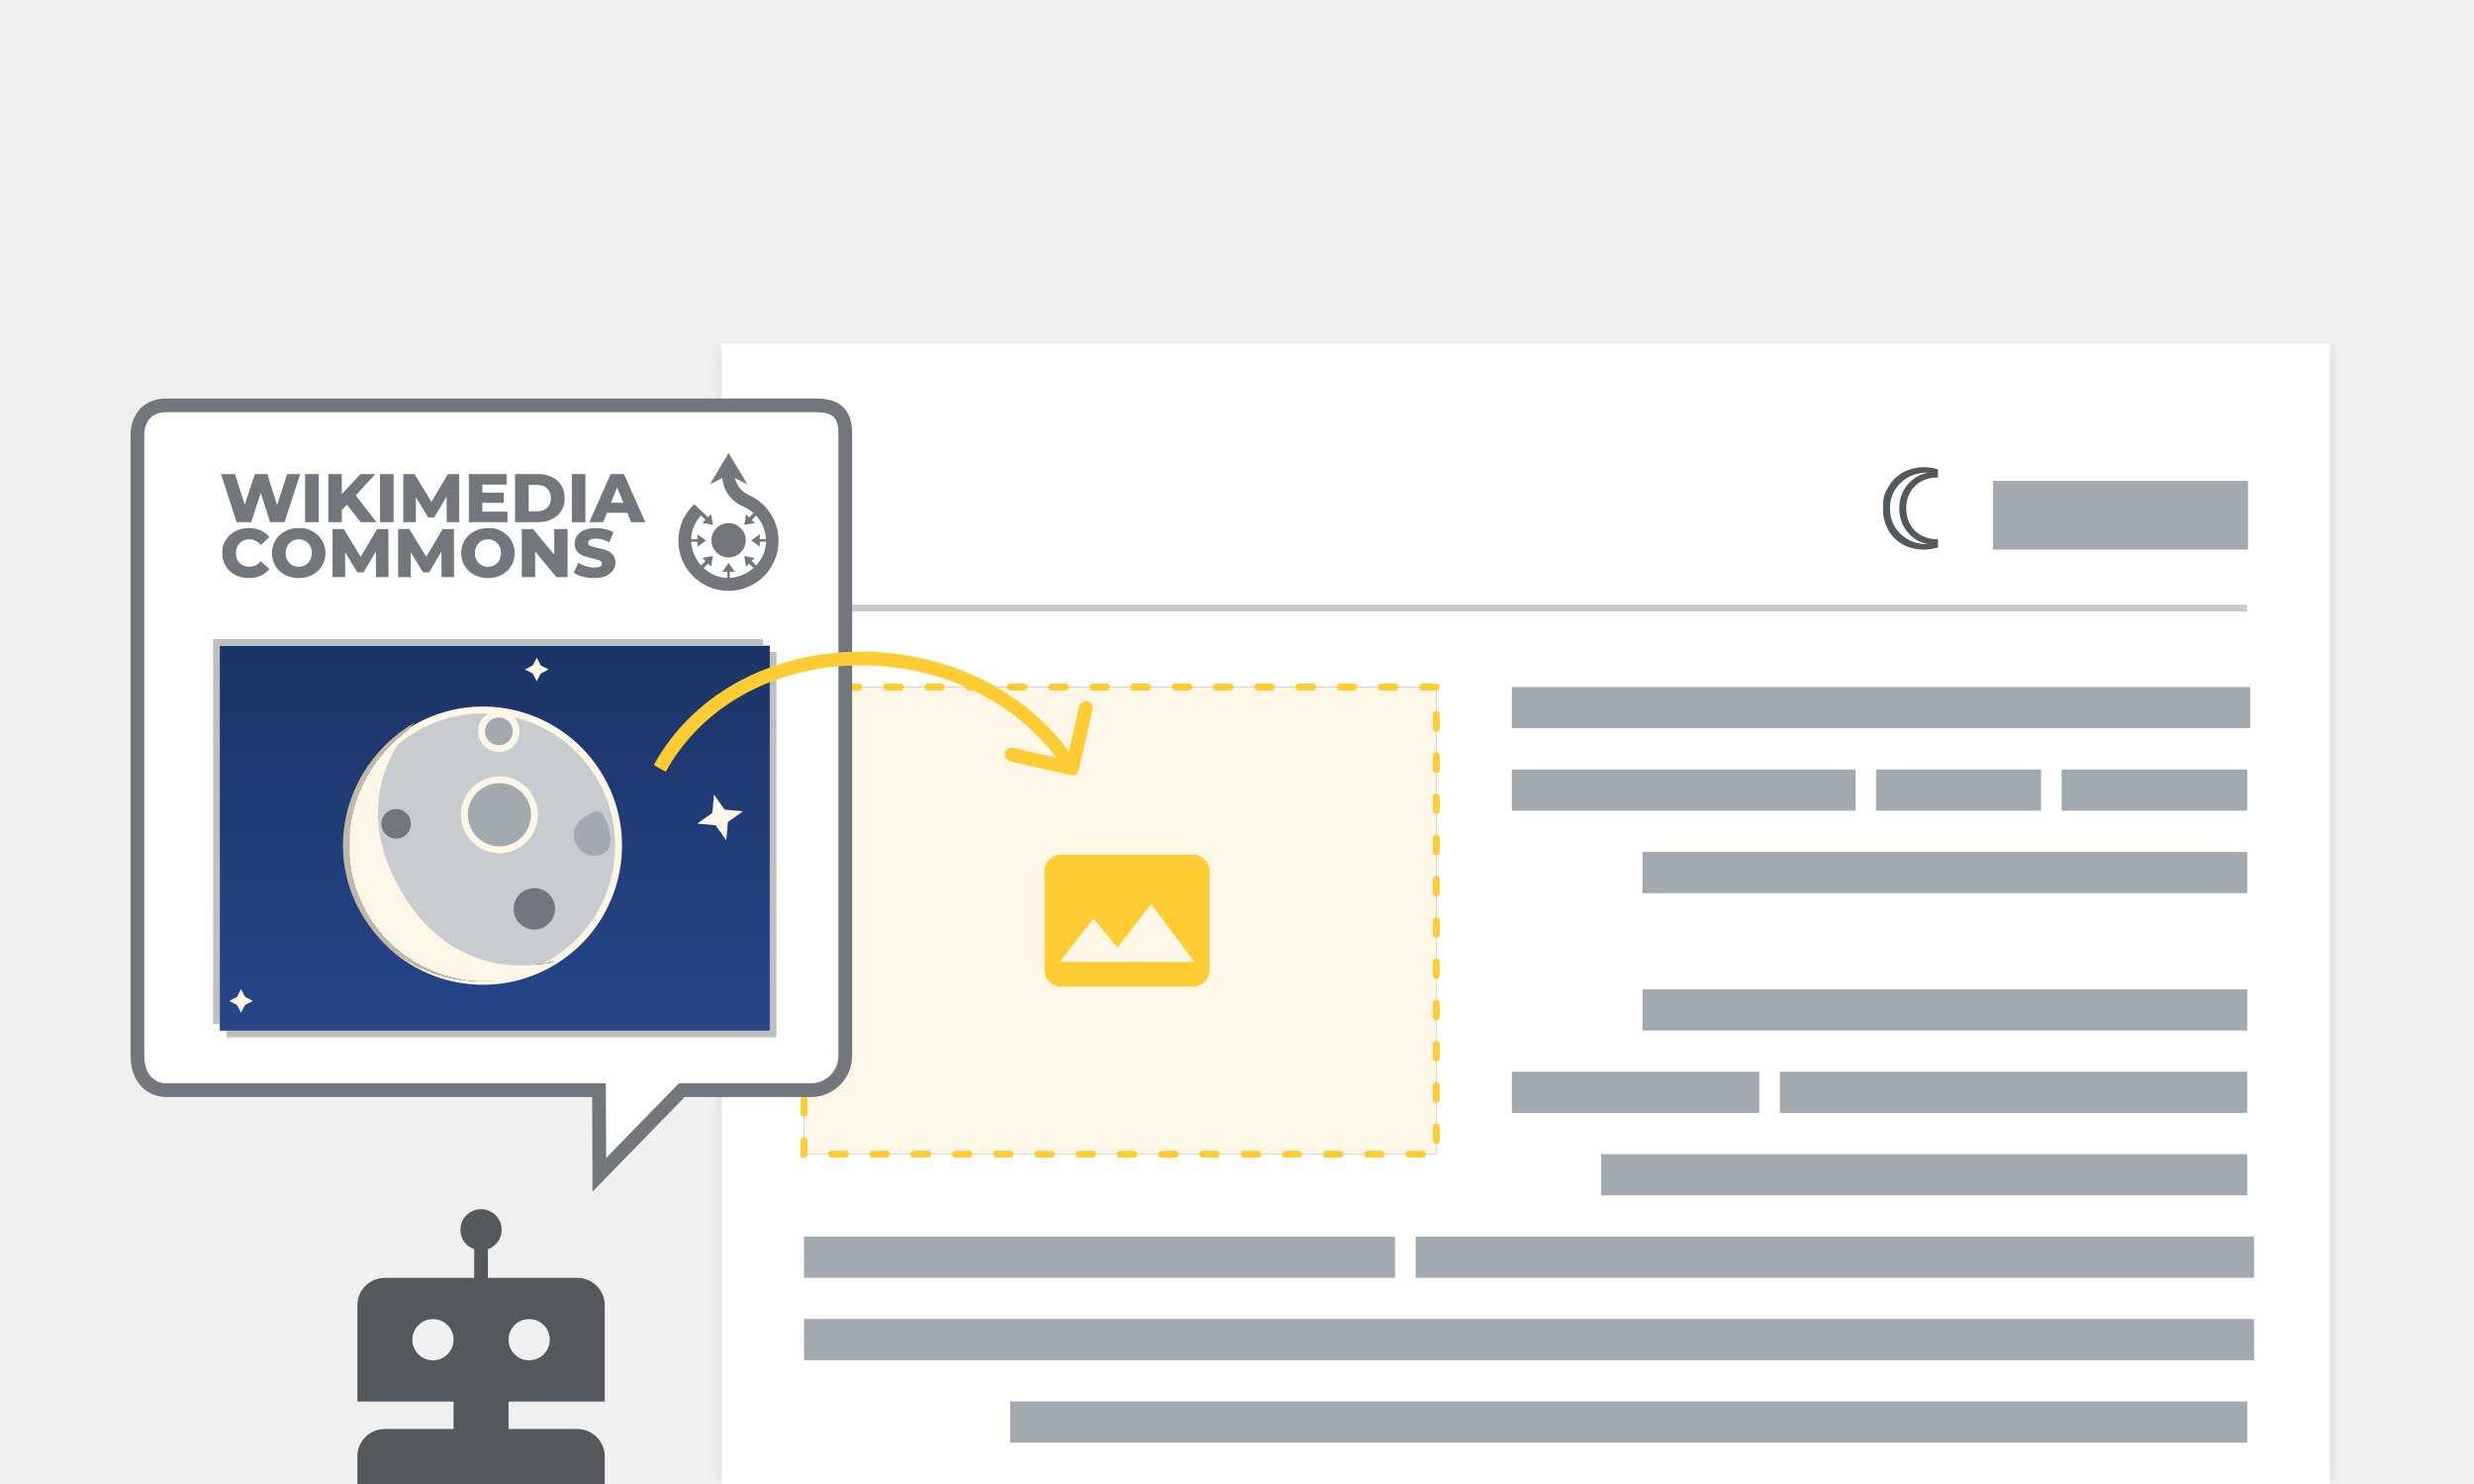
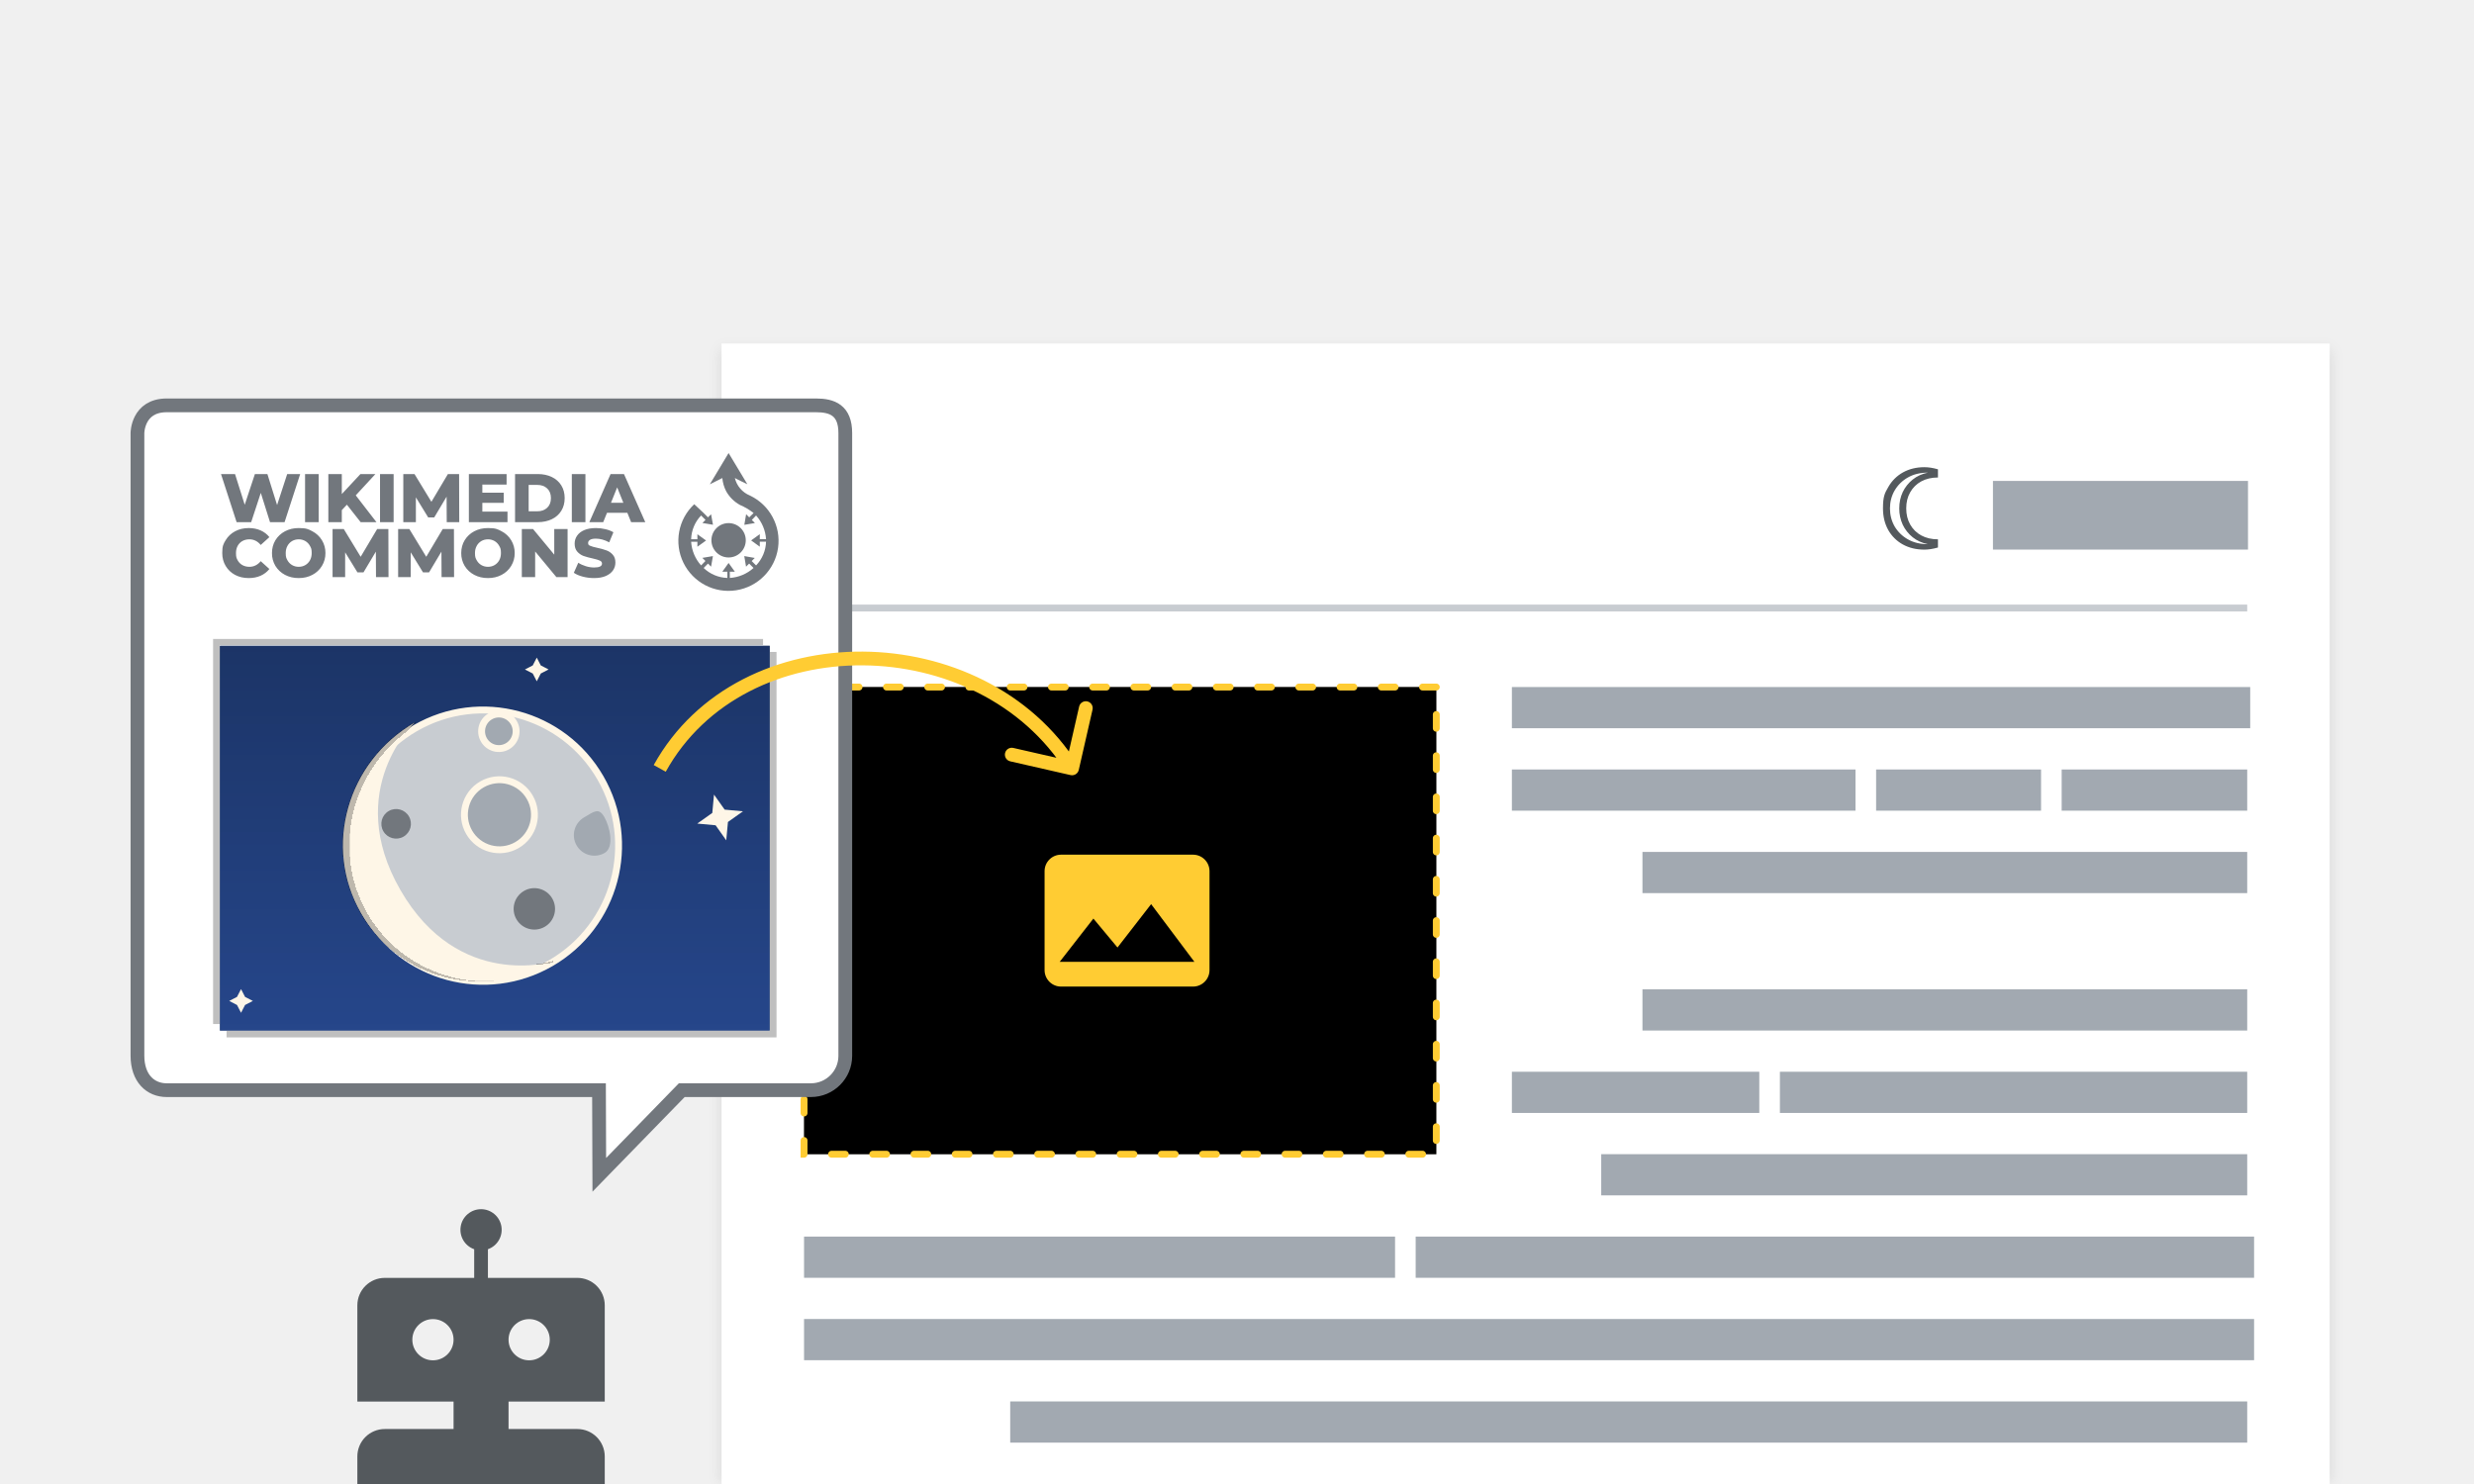
- <svg xmlns="http://www.w3.org/2000/svg" width="360" height="216" fill="none" viewBox="0 0 360 216">
+ <svg xmlns="http://www.w3.org/2000/svg" width="360" height="216" viewBox="0 0 360 216">
  <g clip-path="url(#clip0_4167_71057)">
    <g filter="url(#filter0_d_4167_71057)">
      <path fill="#fff" d="M105 50h234v168H105z" />
    </g>
    <path fill="#a2a9b1" d="M233 167.993h94v5.996h-94zm-116 11.996h86v5.996h-86zm0 11.996h211v5.996H117zm30 11.997h180v5.996H147zm59-23.993h122v5.996H206zm53-23.993h68v5.996h-68zm-39 0h36v5.996h-36zM239 144h88v5.996h-88zm0-20h88v5.996h-88zm61-12h27v5.996h-27zm-27 0h24v5.996h-24zm-53 0h50v5.996h-50zm0-12h107.437v5.996H220z" />
    <path fill="#c8ccd1" d="M117 88h210v1H117z" />
    <path fill="#54595d" d="M280.021 80q-1.776 0-3.146-.759a5.44 5.44 0 0 1-2.114-2.103q-.76-1.362-.761-3.138c-.001-1.776.259-2.224.778-3.12a5.53 5.53 0 0 1 2.131-2.121q1.37-.759 3.112-.759.914 0 1.979.31v1.19q-1.387 0-2.436.569a4.06 4.06 0 0 0-1.606 1.586q-.576 1-.575 2.345 0 1.328.575 2.345a4.06 4.06 0 0 0 1.606 1.586q1.05.57 2.436.569v1.19q-1.082.31-1.979.31m.508-.793q-1.269-.258-2.199-1a5.2 5.2 0 0 1-1.455-1.828 5.6 5.6 0 0 1-.507-2.379q0-1.293.507-2.38a5.2 5.2 0 0 1 1.455-1.827q.93-.742 2.199-1-1.675 0-2.91.707a5.15 5.15 0 0 0-1.928 1.897q-.676 1.172-.676 2.603t.676 2.62a5.2 5.2 0 0 0 1.928 1.88q1.235.707 2.91.707" />
    <path fill="#a2a9b1" d="M290 70h37.114v9.994H290z" />
    <path fill="url(#paint0_linear_4167_71057)" d="M117 100h92v68h-92z" />
    <path fill="#fef6e7" d="M117 100h92v68h-92z" />
    <path stroke="#fc3" stroke-dasharray="2 4" stroke-linecap="round" d="M117 100h92v68h-92z" />
    <path fill="#fc3" fill-rule="evenodd" d="M173.6 124.4h-19.2a2.4 2.4 0 0 0-2.4 2.4v14.4a2.4 2.4 0 0 0 2.4 2.4h19.2a2.4 2.4 0 0 0 2.4-2.4v-14.4a2.4 2.4 0 0 0-2.4-2.4M154.196 140l4.908-6.3 3.504 4.212 4.896-6.312 6.3 8.4z" clip-rule="evenodd" />
    <path fill="#fff" stroke="#72777d" stroke-width="2" d="M20 153.638v-90.6S20 59 24.261 59h94.478c2.353 0 4.261.703 4.261 4.038v90.639a5 5 0 0 1-5 5H99.206l-12 12.323-.043-12.323H24.261c-2.353 0-4.261-1.704-4.261-5.039z" />
    <path fill="#54595d" fill-rule="evenodd" d="M69 185.998H55.99a3.994 3.994 0 0 0-3.99 3.994v14.006h14v4H55.99a3.985 3.985 0 0 0-3.99 4v4h36v-4c0-2.21-1.786-4-3.99-4H74v-4h14v-14.006a3.99 3.99 0 0 0-3.99-3.994H71v-4.17a3 3 0 1 0-2 0zm8 12a3 3 0 1 1 0-6 3 3 0 0 1 0 6m-14 0a3 3 0 1 1 0-6 3 3 0 0 1 0 6" clip-rule="evenodd" />
    <g filter="url(#filter1_dd_4167_71057)">
      <path fill="url(#paint1_linear_4167_71057)" d="M32 94h80v56H32z" />
      <path fill="#2a4b8d" d="M32 94h80v56H32z" style="mix-blend-mode:overlay" />
      <path fill="#fef6e7" d="m108.113 118.09-2.187 1.55-.248 2.67-1.548-2.188-2.668-.248 2.187-1.551.247-2.67 1.549 2.189zM78.107 95.72l.587 1.135 1.134.588-1.134.587-.587 1.136-.587-1.136-1.134-.587 1.134-.588zm-43.033 48.246.587 1.136 1.134.587-1.135.587-.586 1.136-.587-1.136-1.135-.587 1.135-.587z" />
      <path fill="#c8ccd1" stroke="#fef6e7" d="M87.368 113.215c5.448 9.445 2.215 21.521-7.22 26.974s-21.498 2.217-26.945-7.228-2.215-21.521 7.22-26.973c9.434-5.453 21.498-2.217 26.945 7.227z" />
      <g filter="url(#filter2_i_4167_71057)">
        <path fill="#fef6e7" d="M58.274 129.563c8.451 14.654 22.165 10.391 22.165 10.391-9.875 5.707-22.373 2.543-27.916-7.067s-2.03-22.027 7.844-27.734c0 0-10.544 9.757-2.093 24.41" />
      </g>
      <ellipse fill="#72777d" rx="3.013" ry="3.015" transform="rotate(-30.025 285.514 -78.822)skewX(-.051)" />
      <path fill="#a2a9b1" d="M87.933 118.914c.824 1.43 1.482 4.407.053 5.232a2.984 2.984 0 0 1-4.08-1.094A2.99 2.99 0 0 1 85 118.968c1.428-.825 2.108-1.484 2.933-.054" />
      <ellipse fill="#72777d" rx="2.152" ry="2.153" transform="rotate(-30.025 252.383 -47.516)skewX(-.051)" />
      <path fill="#a2a9b1" stroke="#fef6e7" d="M77.088 116.039a5.1 5.1 0 0 1-1.865 6.966 5.09 5.09 0 0 1-6.959-1.867 5.1 5.1 0 0 1 1.865-6.966 5.09 5.09 0 0 1 6.959 1.867zm-2.321-10.853a2.516 2.516 0 0 1-.92 3.435 2.51 2.51 0 0 1-3.431-.92 2.516 2.516 0 0 1 .92-3.436 2.51 2.51 0 0 1 3.431.921z" />
    </g>
    <path fill="#fc3" d="M155.777 112.816a1 1 0 0 0 1.198-.753l2.003-8.774a1 1 0 0 0-1.95-.445l-1.78 7.799-7.8-1.78a1 1 0 0 0-.445 1.95zm-58.902-.49c5.784-10.439 17.098-15.563 28.668-15.484 11.574.079 23.224 5.366 29.61 15.531l1.694-1.064c-6.814-10.845-19.164-16.385-31.29-16.467-12.13-.083-24.216 5.297-30.432 16.514z" />
    <path fill="#72777d" d="m43.68 69-2.27 7h-2.12l-1.34-4.26-1.4 4.26h-2.12l-2.27-7h2.04l1.41 4.47L37.09 69h1.82l1.41 4.51L41.79 69zm.71 0h1.98v7h-1.98zm6.088 4.46-.74.79V76h-1.96v-7h1.96v2.91l2.71-2.91h2.18l-2.86 3.1 3.01 3.9h-2.3zm4.82-4.46h1.98v7h-1.98zm9.708 7-.02-3.71-1.8 3.02h-.88l-1.79-2.92V76h-1.83v-7h1.63l2.46 4.04 2.4-4.04h1.63l.02 7zm8.841-1.53V76h-5.62v-7h5.49v1.53h-3.53v1.18h3.11v1.48h-3.11v1.28zm1.1-5.47h3.31q1.149 0 2.04.43a3.24 3.24 0 0 1 1.38 1.22q.49.79.49 1.85t-.49 1.85a3.24 3.24 0 0 1-1.38 1.22q-.891.43-2.04.43h-3.31zm3.23 5.42q.9 0 1.44-.51.55-.51.55-1.41t-.55-1.41q-.54-.51-1.44-.51h-1.25v3.84zm5.03-5.42h1.98v7h-1.98zm8.08 5.64h-2.96l-.55 1.36h-2.02l3.09-7h1.95l3.1 7h-2.06zm-.58-1.46-.9-2.24-.9 2.24zM36.19 84.14q-1.1 0-1.98-.46a3.5 3.5 0 0 1-1.37-1.3q-.5-.83-.5-1.88c0-1.05.167-1.327.5-1.88a3.45 3.45 0 0 1 1.37-1.29q.88-.47 1.98-.47.96 0 1.73.34t1.28.98l-1.26 1.14q-.68-.82-1.65-.82-.57 0-1.02.25a1.77 1.77 0 0 0-.69.71q-.24.45-.24 1.04c0 .59.08.743.24 1.05q.25.45.69.7.45.25 1.02.25.97 0 1.65-.82l1.26 1.14q-.51.64-1.28.98t-1.73.34m7.276 0q-1.11 0-2-.47a3.6 3.6 0 0 1-1.39-1.3 3.55 3.55 0 0 1-.5-1.87q0-1.04.5-1.87.51-.83 1.39-1.3.89-.47 2-.47c1.11 0 1.404.157 1.99.47a3.5 3.5 0 0 1 1.39 1.3 3.5 3.5 0 0 1 .51 1.87 3.5 3.5 0 0 1-.51 1.87 3.5 3.5 0 0 1-1.39 1.3q-.88.47-1.99.47m0-1.64q.531 0 .96-.25.43-.25.68-.7.25-.46.25-1.05c0-.59-.083-.74-.25-1.04a1.8 1.8 0 0 0-.68-.71 1.9 1.9 0 0 0-.96-.25q-.53 0-.96.25a1.8 1.8 0 0 0-.68.71q-.25.45-.25 1.04c0 .59.084.743.25 1.05q.25.45.68.7t.96.25M54.713 84l-.02-3.71-1.8 3.02h-.88l-1.79-2.92V84h-1.83v-7h1.63l2.46 4.04 2.4-4.04h1.63l.02 7zm9.541 0-.02-3.71-1.8 3.02h-.88l-1.79-2.92V84h-1.83v-7h1.63l2.46 4.04 2.4-4.04h1.63l.02 7zm6.751.14q-1.11 0-2-.47a3.6 3.6 0 0 1-1.39-1.3 3.55 3.55 0 0 1-.5-1.87q0-1.04.5-1.87.51-.83 1.39-1.3.89-.47 2-.47c1.11 0 1.404.157 1.99.47a3.5 3.5 0 0 1 1.39 1.3 3.5 3.5 0 0 1 .51 1.87 3.5 3.5 0 0 1-.51 1.87 3.5 3.5 0 0 1-1.39 1.3q-.88.47-1.99.47m0-1.64q.531 0 .96-.25.43-.25.68-.7.25-.46.25-1.05c0-.59-.083-.74-.25-1.04a1.8 1.8 0 0 0-.68-.71 1.9 1.9 0 0 0-.96-.25q-.53 0-.96.25a1.8 1.8 0 0 0-.68.71q-.25.45-.25 1.04c0 .59.084.743.25 1.05q.25.45.68.7t.96.25M82.592 77v7h-1.63l-3.09-3.73V84h-1.94v-7h1.63l3.09 3.73V77zm3.857 7.14q-.85 0-1.65-.21t-1.3-.56l.65-1.46q.47.31 1.09.5t1.22.19q1.14 0 1.14-.57 0-.3-.33-.44-.32-.15-1.04-.31a11 11 0 0 1-1.32-.36 2.26 2.26 0 0 1-.91-.63q-.38-.43-.38-1.16 0-.64.35-1.15.35-.52 1.04-.82.7-.3 1.71-.3.69 0 1.36.16.67.15 1.18.45l-.61 1.47q-1-.54-1.94-.54-.59 0-.86.18-.27.17-.27.45c0 .28.107.327.32.42q.32.14 1.03.29a9 9 0 0 1 1.32.37q.53.19.91.62.39.42.39 1.15 0 .63-.35 1.14t-1.05.82q-.7.3-1.7.3" />
    <path fill="#72777d" fill-rule="evenodd" d="M106.93 69.57a3.68 3.68 0 0 0 2.18 2.55 7.29 7.29 0 1 1-8.09 1.27l1.36 1.27.64.64.45-.45.28 1.53-1.54-.26.45-.45-.64-.64a5.2 5.2 0 0 0-1.45 3.46h.91v-.73l1.26.91-1.26.91v-.73h-.91a5.7 5.7 0 0 0 1.45 3.45l.63-.65-.45-.45 1.54-.26-.27 1.54-.45-.45-.63.64a5.2 5.2 0 0 0 3.45 1.45v-.91h-.73l.91-1.27.91 1.27h-.73v.91a5.7 5.7 0 0 0 3.45-1.45l-.64-.64-.45.45-.26-1.54 1.53.27-.45.45.64.64a5.2 5.2 0 0 0 1.45-3.46h-.91v.73l-1.26-.91 1.26-.91v.73h.91a5.7 5.7 0 0 0-1.45-3.45l-.62.65.45.45-1.54.26.26-1.54.45.45.64-.63a9 9 0 0 0-2-1.18 5.13 5.13 0 0 1-2-2 5.1 5.1 0 0 1-.55-1.91l-1.82.91 2.73-4.55 2.73 4.54s-1.73-.82-1.82-.91m-.91 11.57a2.5 2.5 0 1 0 0-5 2.5 2.5 0 0 0 0 5" clip-rule="evenodd" />
  </g>
  <defs>
    <filter id="filter0_d_4167_71057" width="238" height="172" x="103" y="49" color-interpolation-filters="sRGB" filterUnits="userSpaceOnUse">
      <feFlood flood-opacity="0" result="BackgroundImageFix" />
      <feColorMatrix in="SourceAlpha" result="hardAlpha" values="0 0 0 0 0 0 0 0 0 0 0 0 0 0 0 0 0 0 127 0" />
      <feOffset dy="1" />
      <feGaussianBlur stdDeviation="1" />
      <feColorMatrix values="0 0 0 0 0 0 0 0 0 0 0 0 0 0 0 0 0 0 0.1 0" />
      <feBlend in2="BackgroundImageFix" result="effect1_dropShadow_4167_71057" />
      <feBlend in="SourceGraphic" in2="effect1_dropShadow_4167_71057" result="shape" />
    </filter>
    <filter id="filter1_dd_4167_71057" width="82" height="58" x="31" y="93" color-interpolation-filters="sRGB" filterUnits="userSpaceOnUse">
      <feFlood flood-opacity="0" result="BackgroundImageFix" />
      <feColorMatrix in="SourceAlpha" result="hardAlpha" values="0 0 0 0 0 0 0 0 0 0 0 0 0 0 0 0 0 0 127 0" />
      <feOffset dx="1" dy="1" />
      <feComposite in2="hardAlpha" operator="out" />
      <feColorMatrix values="0 0 0 0 0 0 0 0 0 0 0 0 0 0 0 0 0 0 0.25 0" />
      <feBlend in2="BackgroundImageFix" result="effect1_dropShadow_4167_71057" />
      <feColorMatrix in="SourceAlpha" result="hardAlpha" values="0 0 0 0 0 0 0 0 0 0 0 0 0 0 0 0 0 0 127 0" />
      <feOffset dx="-1" dy="-1" />
      <feComposite in2="hardAlpha" operator="out" />
      <feColorMatrix values="0 0 0 0 0 0 0 0 0 0 0 0 0 0 0 0 0 0 0.25 0" />
      <feBlend in2="effect1_dropShadow_4167_71057" result="effect2_dropShadow_4167_71057" />
      <feBlend in="SourceGraphic" in2="effect2_dropShadow_4167_71057" result="shape" />
    </filter>
    <filter id="filter2_i_4167_71057" width="30.543" height="37.641" x="49.895" y="105.153" color-interpolation-filters="sRGB" filterUnits="userSpaceOnUse">
      <feFlood flood-opacity="0" result="BackgroundImageFix" />
      <feBlend in="SourceGraphic" in2="BackgroundImageFix" result="shape" />
      <feColorMatrix in="SourceAlpha" result="hardAlpha" values="0 0 0 0 0 0 0 0 0 0 0 0 0 0 0 0 0 0 127 0" />
      <feOffset dx="1" />
      <feComposite in2="hardAlpha" k2="-1" k3="1" operator="arithmetic" />
      <feColorMatrix values="0 0 0 0 0 0 0 0 0 0 0 0 0 0 0 0 0 0 0.25 0" />
      <feBlend in2="shape" result="effect1_innerShadow_4167_71057" />
    </filter>
    <linearGradient id="paint0_linear_4167_71057" x1="163" x2="163" y1="100" y2="168" gradientUnits="userSpaceOnUse">
      <stop stop-color="#54595d" />
      <stop offset="1" stop-color="#72777d" />
    </linearGradient>
    <linearGradient id="paint1_linear_4167_71057" x1="67" x2="67" y1="94" y2="150" gradientUnits="userSpaceOnUse">
      <stop stop-color="#54595d" />
      <stop offset="1" stop-color="#72777d" />
    </linearGradient>
    <clipPath id="clip0_4167_71057">
      <path fill="#fff" d="M0 0h360v216H0z" />
    </clipPath>
  </defs>
</svg>
